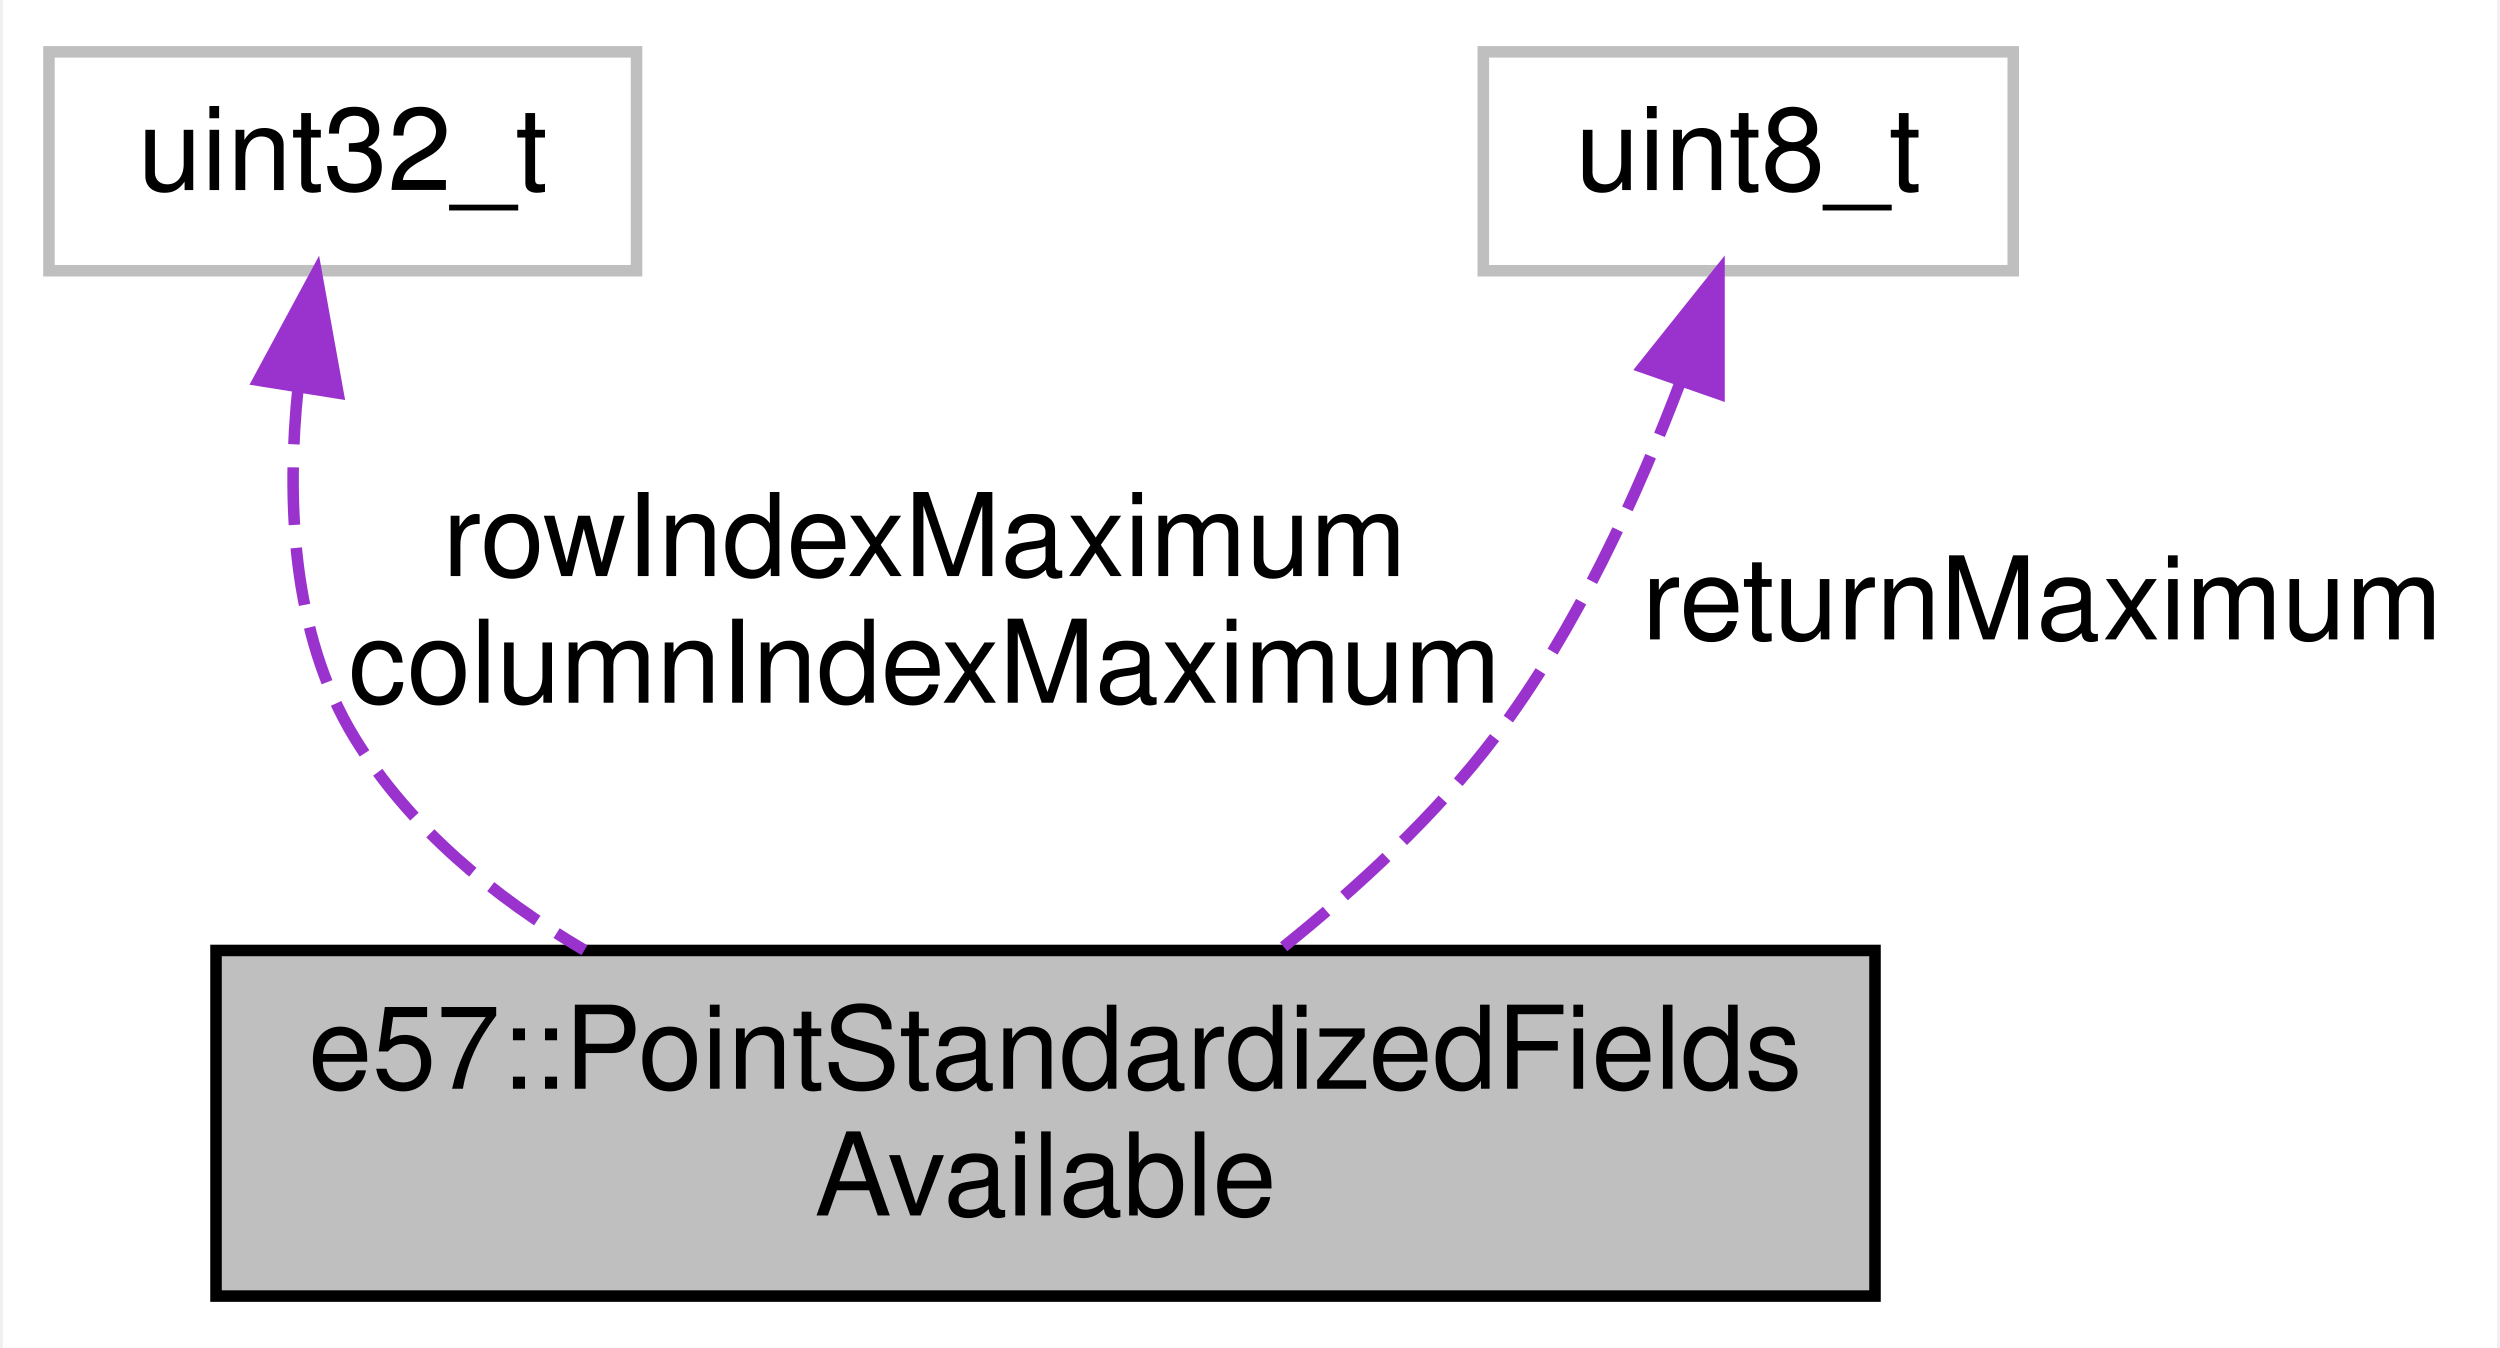
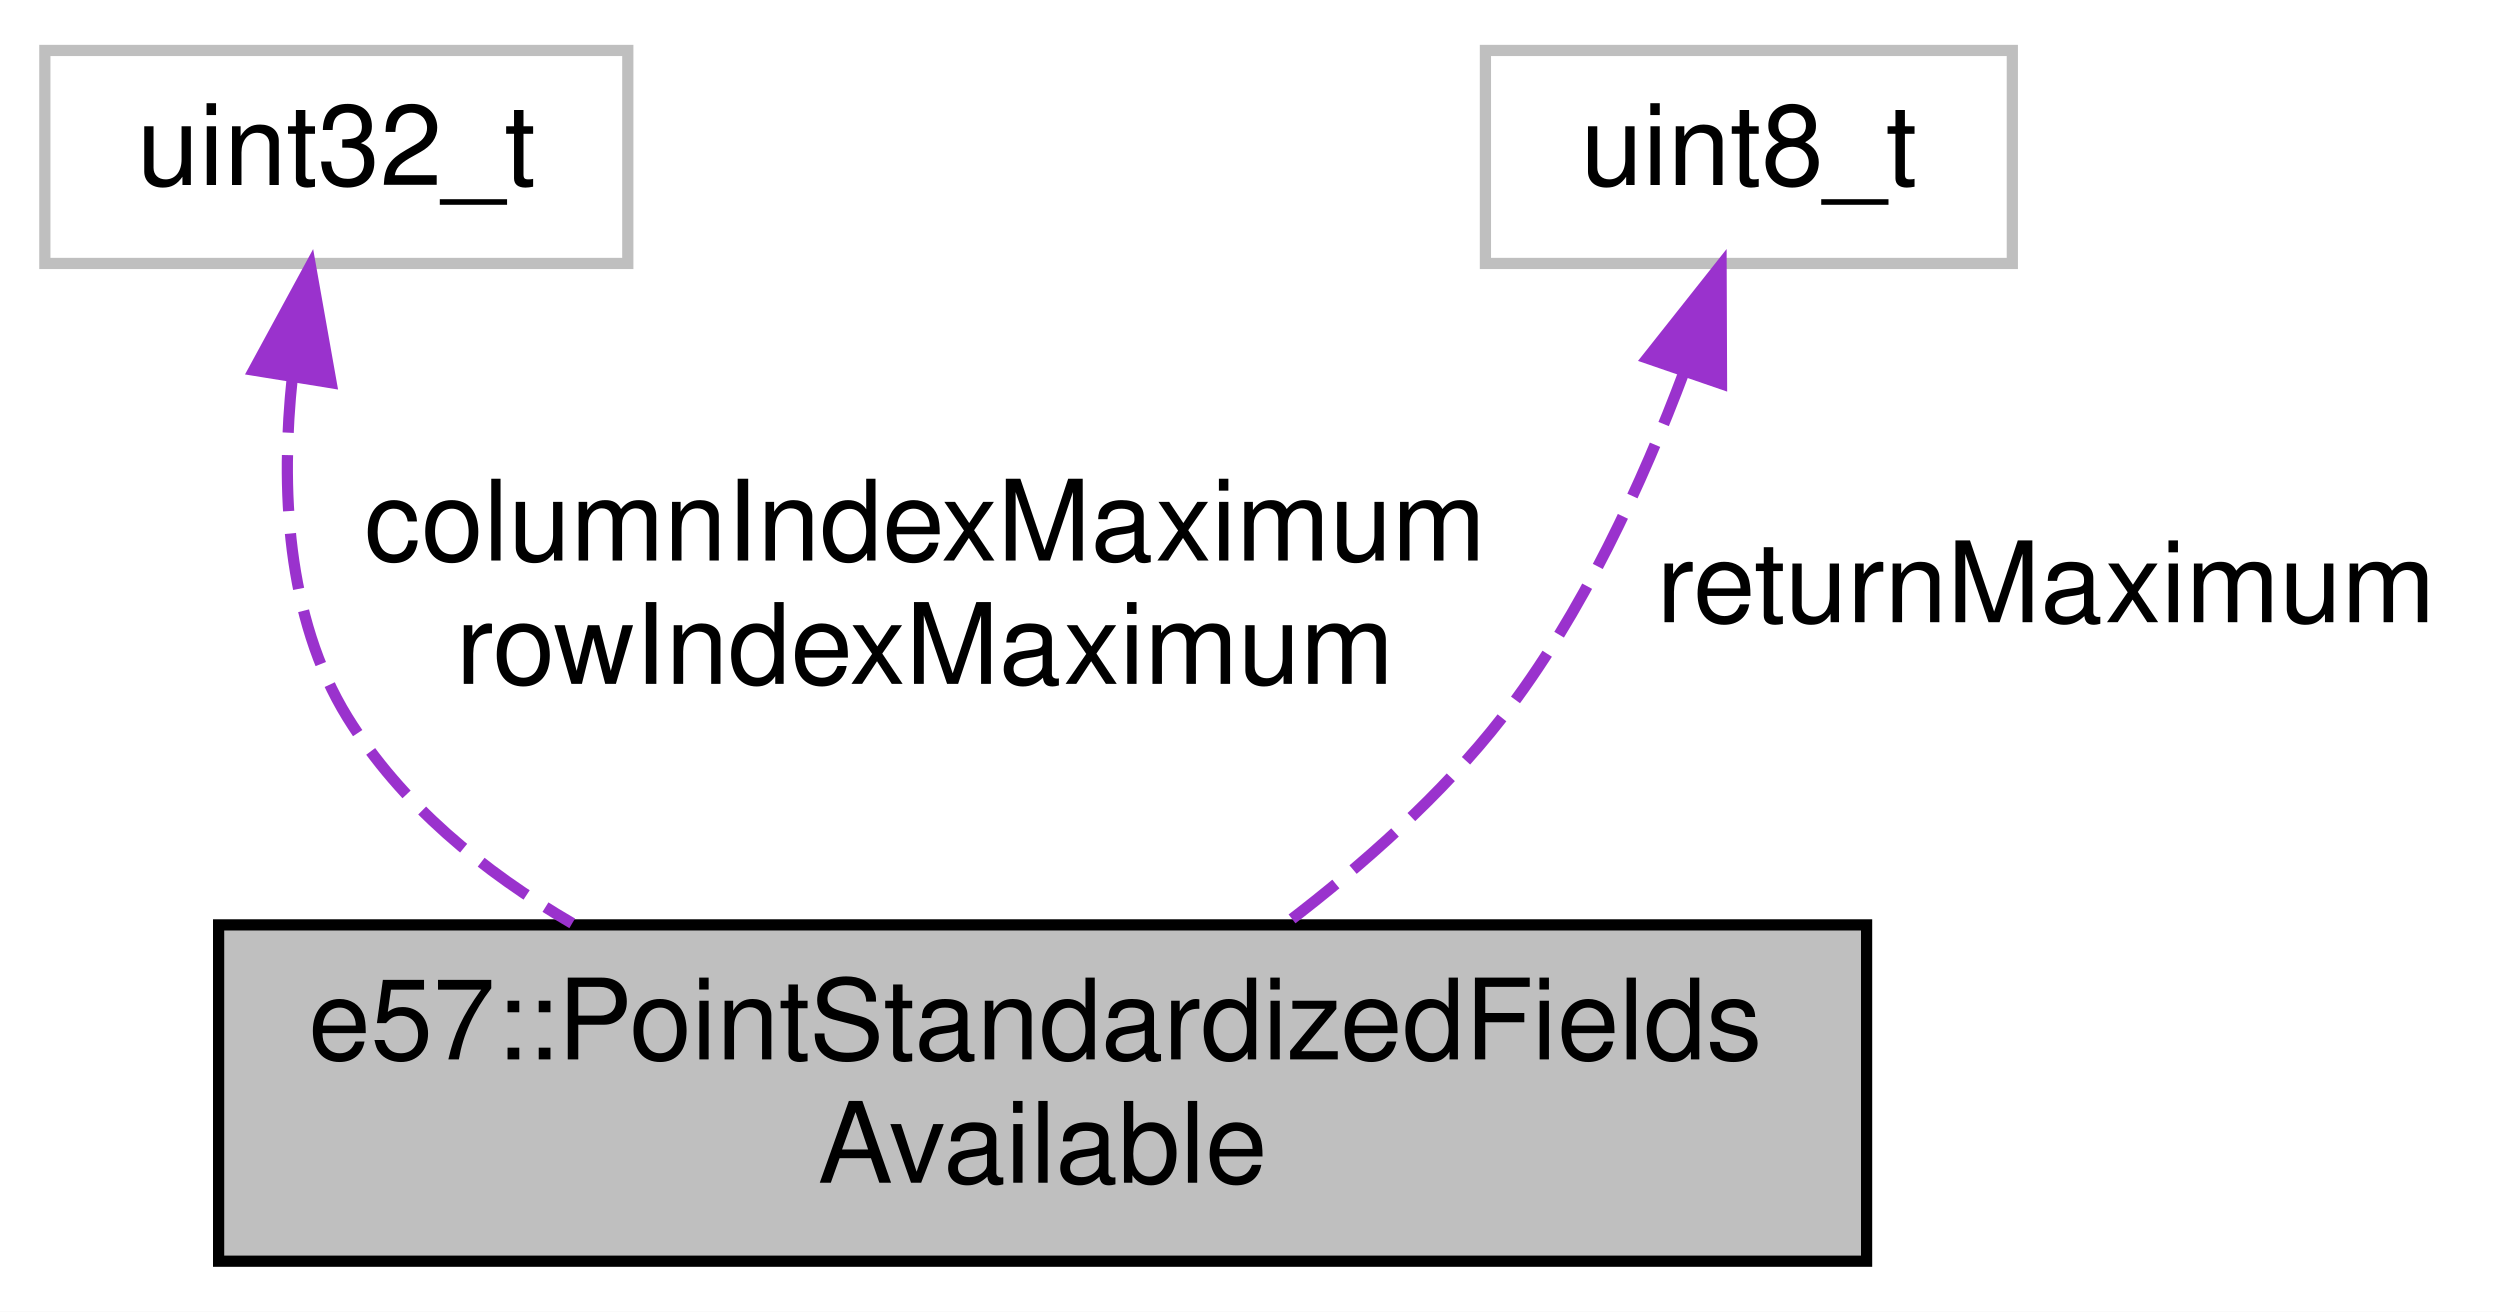
- <svg xmlns="http://www.w3.org/2000/svg" xmlns:xlink="http://www.w3.org/1999/xlink" width="217pt" height="117pt" viewBox="0.00 0.00 216.50 117.00">
+ <svg xmlns="http://www.w3.org/2000/svg" xmlns:xlink="http://www.w3.org/1999/xlink" width="223pt" height="117pt" viewBox="0.00 0.00 223.00 117.00">
  <g id="graph0" class="graph" transform="scale(1 1) rotate(0) translate(4 113)">
-     <polygon fill="white" stroke="transparent" points="-4,4 -4,-113 212.5,-113 212.5,4 -4,4" />
+     <polygon fill="white" stroke="transparent" points="-4,4 -4,-113 219,-113 219,4 -4,4" />
    <g id="node1" class="node">
      <g id="a_node1">
        <a xlink:title="Used to interrogate if standardized fields are available.">
-           <polygon fill="#bfbfbf" stroke="black" points="14.5,-0.5 14.5,-30.5 158.5,-30.5 158.5,-0.5 14.5,-0.5" />
-           <text text-anchor="start" x="22.5" y="-18.5" font-family="Helvetica,sans-Serif" font-size="10.00">e57::PointStandardizedFields</text>
-           <text text-anchor="middle" x="86.5" y="-7.5" font-family="Helvetica,sans-Serif" font-size="10.00">Available</text>
+           <polygon fill="#bfbfbf" stroke="black" points="15.5,-0.5 15.5,-30.5 162.5,-30.5 162.5,-0.5 15.5,-0.5" />
+           <text text-anchor="start" x="23.5" y="-18.5" font-family="Helvetica,sans-Serif" font-size="10.00">e57::PointStandardizedFields</text>
+           <text text-anchor="middle" x="89" y="-7.5" font-family="Helvetica,sans-Serif" font-size="10.00">Available</text>
        </a>
      </g>
    </g>
    <g id="node2" class="node">
      <g id="a_node2">
        <a xlink:title=" ">
-           <polygon fill="white" stroke="#bfbfbf" points="0,-89.5 0,-108.5 51,-108.5 51,-89.5 0,-89.5" />
-           <text text-anchor="middle" x="25.5" y="-96.5" font-family="Helvetica,sans-Serif" font-size="10.00">uint32_t</text>
+           <polygon fill="white" stroke="#bfbfbf" points="0,-89.5 0,-108.5 52,-108.5 52,-89.5 0,-89.5" />
+           <text text-anchor="middle" x="26" y="-96.5" font-family="Helvetica,sans-Serif" font-size="10.00">uint32_t</text>
        </a>
      </g>
    </g>
    <g id="edge1" class="edge">
-       <path fill="none" stroke="#9a32cd" stroke-dasharray="5,2" d="M21.63,-79.42C20.61,-69.7 21.03,-57.97 26.5,-49 31.25,-41.21 38.57,-35.17 46.48,-30.52" />
-       <polygon fill="#9a32cd" stroke="#9a32cd" points="18.18,-79.99 23.21,-89.31 25.09,-78.88 18.18,-79.99" />
-       <text text-anchor="middle" x="76" y="-63" font-family="Helvetica,sans-Serif" font-size="10.00"> rowIndexMaximum</text>
-       <text text-anchor="middle" x="76" y="-52" font-family="Helvetica,sans-Serif" font-size="10.00">columnIndexMaximum</text>
+       <path fill="none" stroke="#9a32cd" stroke-dasharray="5,2" d="M22.08,-79.39C21.04,-69.66 21.47,-57.94 27,-49 31.8,-41.25 39.1,-35.25 47.04,-30.64" />
+       <polygon fill="#9a32cd" stroke="#9a32cd" points="18.63,-79.98 23.69,-89.29 25.54,-78.86 18.63,-79.98" />
+       <text text-anchor="middle" x="78.5" y="-63" font-family="Helvetica,sans-Serif" font-size="10.00"> columnIndexMaximum</text>
+       <text text-anchor="middle" x="78.5" y="-52" font-family="Helvetica,sans-Serif" font-size="10.00">rowIndexMaximum</text>
    </g>
    <g id="node3" class="node">
      <g id="a_node3">
        <a xlink:title=" ">
-           <polygon fill="white" stroke="#bfbfbf" points="124.5,-89.5 124.5,-108.5 170.5,-108.5 170.5,-89.5 124.5,-89.5" />
-           <text text-anchor="middle" x="147.5" y="-96.5" font-family="Helvetica,sans-Serif" font-size="10.00">uint8_t</text>
+           <polygon fill="white" stroke="#bfbfbf" points="128.5,-89.5 128.5,-108.5 175.5,-108.5 175.5,-89.5 128.5,-89.5" />
+           <text text-anchor="middle" x="152" y="-96.5" font-family="Helvetica,sans-Serif" font-size="10.00">uint8_t</text>
        </a>
      </g>
    </g>
    <g id="edge2" class="edge">
-       <path fill="none" stroke="#9a32cd" stroke-dasharray="5,2" d="M141.63,-79.9C137.94,-70.16 132.54,-58.27 125.5,-49 120.39,-42.26 113.62,-36 107.17,-30.82" />
-       <polygon fill="#9a32cd" stroke="#9a32cd" points="138.35,-81.12 144.96,-89.4 144.96,-78.81 138.35,-81.12" />
-       <text text-anchor="middle" x="173" y="-57.5" font-family="Helvetica,sans-Serif" font-size="10.00"> returnMaximum</text>
+       <path fill="none" stroke="#9a32cd" stroke-dasharray="5,2" d="M146.22,-79.83C142.56,-70.07 137.15,-58.19 130,-49 124.65,-42.12 117.54,-35.83 110.75,-30.65" />
+       <polygon fill="#9a32cd" stroke="#9a32cd" points="142.94,-81.05 149.52,-89.36 149.56,-78.77 142.94,-81.05" />
+       <text text-anchor="middle" x="178.5" y="-57.5" font-family="Helvetica,sans-Serif" font-size="10.00"> returnMaximum</text>
    </g>
  </g>
</svg>
